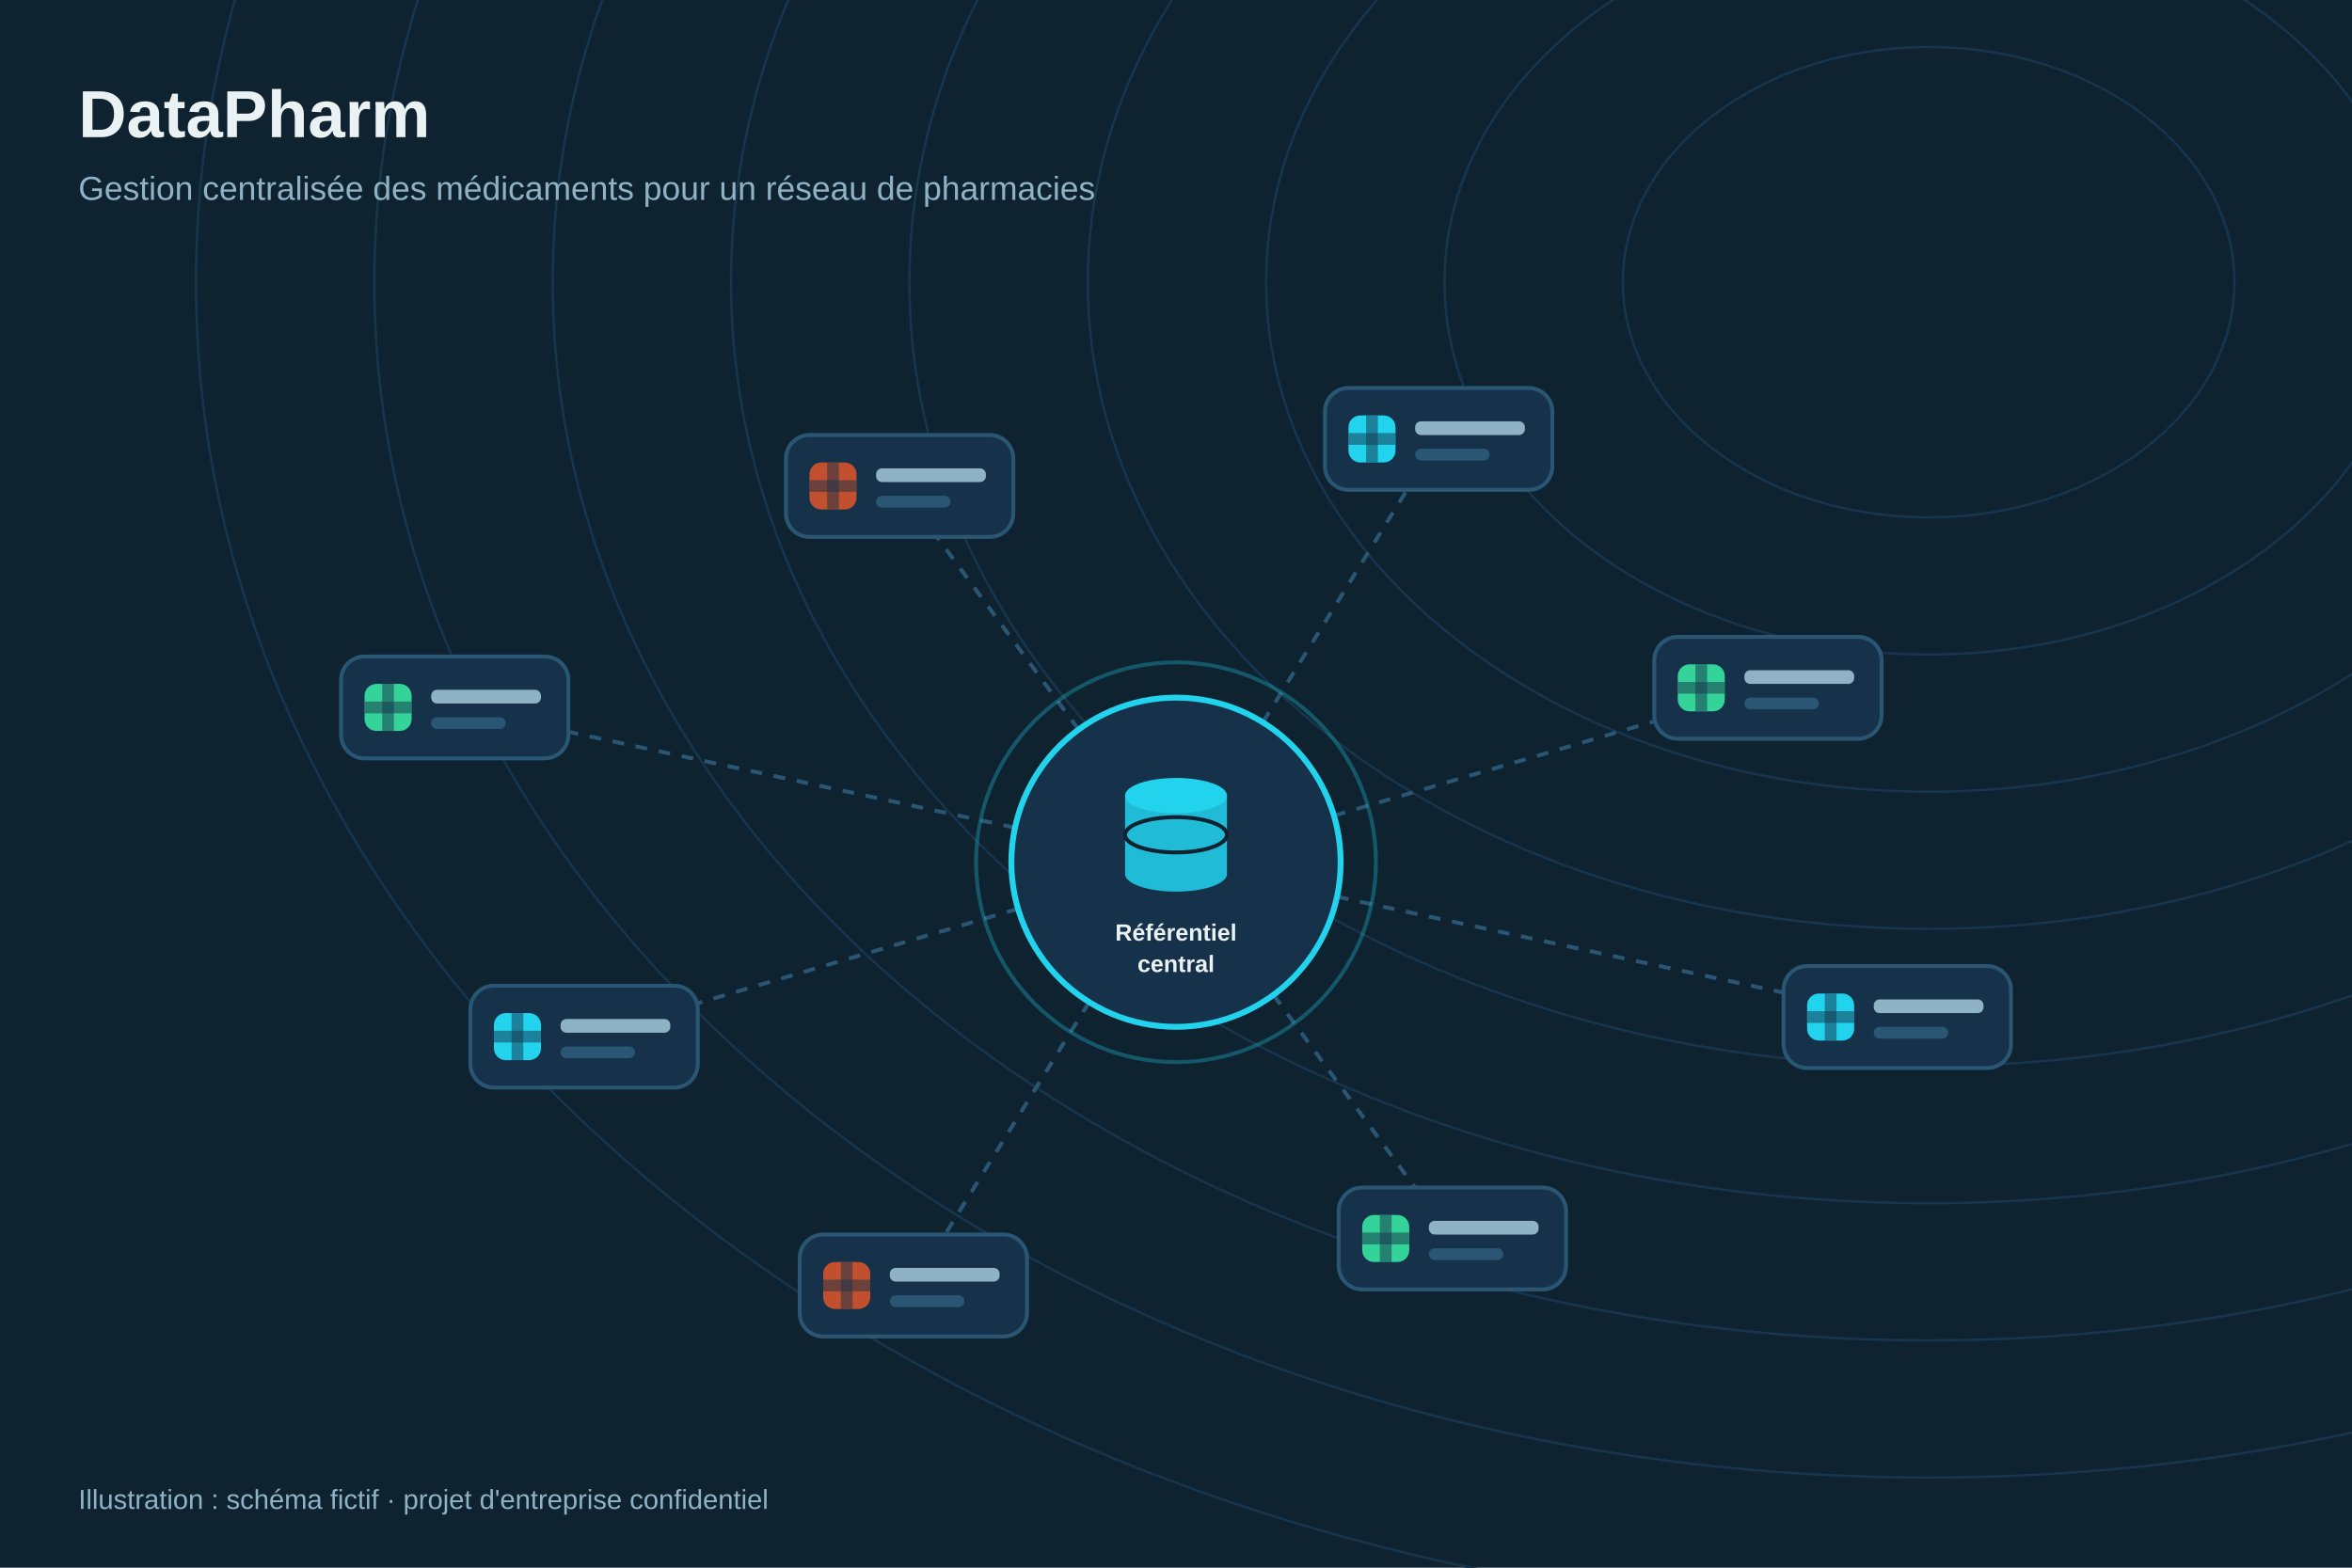
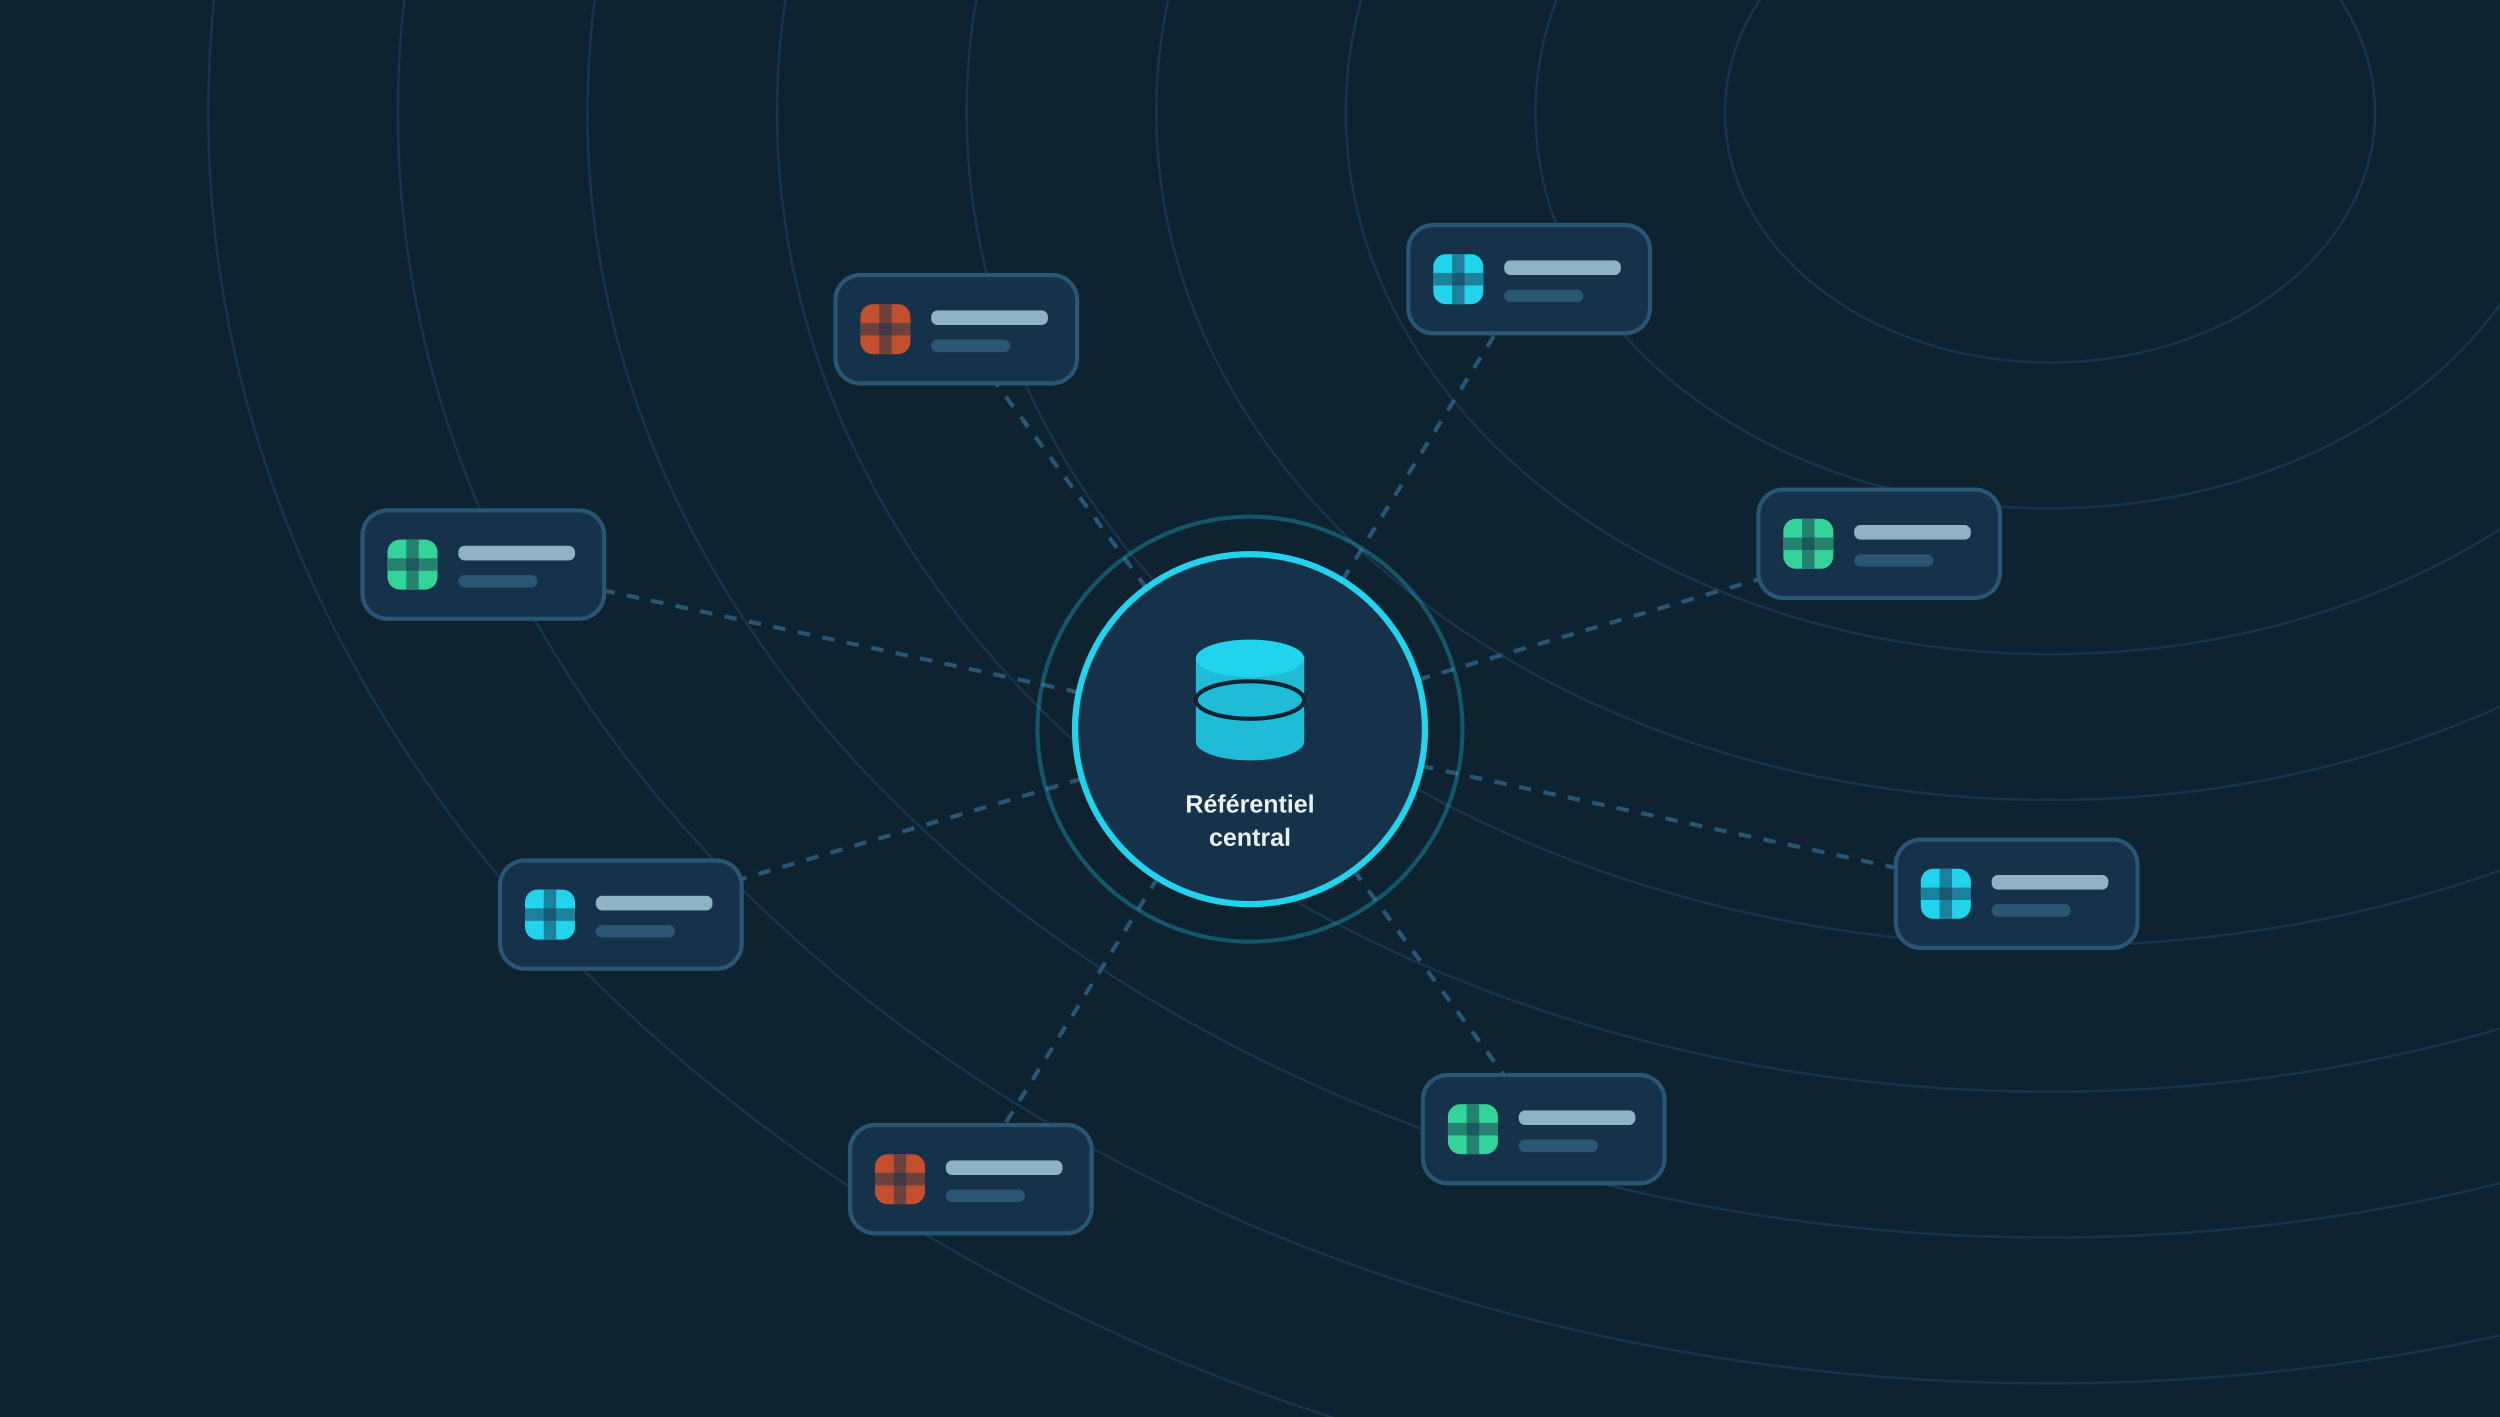
- <svg xmlns="http://www.w3.org/2000/svg" viewBox="0 0 1200 800" width="1200" height="800">
+ <svg xmlns="http://www.w3.org/2000/svg" viewBox="0 90 1200 680" width="1200" height="680">
  <rect width="1200" height="800" fill="#0E2230" />
  <g fill="none" stroke="#17354C" stroke-width="1.2">
    <ellipse cx="984" cy="144.0" rx="156.0" ry="120" />
    <ellipse cx="984" cy="144.0" rx="247.0" ry="190" />
    <ellipse cx="984" cy="144.0" rx="338.0" ry="260" />
    <ellipse cx="984" cy="144.0" rx="429.0" ry="330" />
    <ellipse cx="984" cy="144.0" rx="520.0" ry="400" />
    <ellipse cx="984" cy="144.0" rx="611.0" ry="470" />
    <ellipse cx="984" cy="144.0" rx="702.0" ry="540" />
    <ellipse cx="984" cy="144.0" rx="793.0" ry="610" />
    <ellipse cx="984" cy="144.0" rx="884.0" ry="680" />
  </g>
  <line x1="600" y1="440" x2="968" y2="519" stroke="#2A5673" stroke-width="2" stroke-dasharray="6 6" />
  <line x1="600" y1="440" x2="741" y2="632" stroke="#2A5673" stroke-width="2" stroke-dasharray="6 6" />
  <line x1="600" y1="440" x2="466" y2="656" stroke="#2A5673" stroke-width="2" stroke-dasharray="6 6" />
  <line x1="600" y1="440" x2="298" y2="529" stroke="#2A5673" stroke-width="2" stroke-dasharray="6 6" />
  <line x1="600" y1="440" x2="232" y2="361" stroke="#2A5673" stroke-width="2" stroke-dasharray="6 6" />
  <line x1="600" y1="440" x2="459" y2="248" stroke="#2A5673" stroke-width="2" stroke-dasharray="6 6" />
  <line x1="600" y1="440" x2="734" y2="224" stroke="#2A5673" stroke-width="2" stroke-dasharray="6 6" />
  <line x1="600" y1="440" x2="902" y2="351" stroke="#2A5673" stroke-width="2" stroke-dasharray="6 6" />
  <g transform="translate(910,493)">
    <rect width="116" height="52" rx="12" fill="#15324A" stroke="#2A5673" stroke-width="2" />
    <rect x="12" y="14" width="24" height="24" rx="6" fill="#22D3EE" />
    <rect x="12" y="23" width="24" height="6" fill="#15324A" opacity=".5" />
    <rect x="21" y="14" width="6" height="24" fill="#15324A" opacity=".5" />
    <rect x="46" y="17" width="56" height="7" rx="3" fill="#8FB3C4" />
    <rect x="46" y="31" width="38" height="6" rx="3" fill="#2A5673" />
  </g>
  <g transform="translate(683,606)">
    <rect width="116" height="52" rx="12" fill="#15324A" stroke="#2A5673" stroke-width="2" />
    <rect x="12" y="14" width="24" height="24" rx="6" fill="#34D399" />
    <rect x="12" y="23" width="24" height="6" fill="#15324A" opacity=".5" />
    <rect x="21" y="14" width="6" height="24" fill="#15324A" opacity=".5" />
    <rect x="46" y="17" width="56" height="7" rx="3" fill="#8FB3C4" />
    <rect x="46" y="31" width="38" height="6" rx="3" fill="#2A5673" />
  </g>
  <g transform="translate(408,630)">
    <rect width="116" height="52" rx="12" fill="#15324A" stroke="#2A5673" stroke-width="2" />
    <rect x="12" y="14" width="24" height="24" rx="6" fill="#C2502F" />
    <rect x="12" y="23" width="24" height="6" fill="#15324A" opacity=".5" />
    <rect x="21" y="14" width="6" height="24" fill="#15324A" opacity=".5" />
    <rect x="46" y="17" width="56" height="7" rx="3" fill="#8FB3C4" />
    <rect x="46" y="31" width="38" height="6" rx="3" fill="#2A5673" />
  </g>
  <g transform="translate(240,503)">
    <rect width="116" height="52" rx="12" fill="#15324A" stroke="#2A5673" stroke-width="2" />
    <rect x="12" y="14" width="24" height="24" rx="6" fill="#22D3EE" />
    <rect x="12" y="23" width="24" height="6" fill="#15324A" opacity=".5" />
    <rect x="21" y="14" width="6" height="24" fill="#15324A" opacity=".5" />
    <rect x="46" y="17" width="56" height="7" rx="3" fill="#8FB3C4" />
    <rect x="46" y="31" width="38" height="6" rx="3" fill="#2A5673" />
  </g>
  <g transform="translate(174,335)">
    <rect width="116" height="52" rx="12" fill="#15324A" stroke="#2A5673" stroke-width="2" />
    <rect x="12" y="14" width="24" height="24" rx="6" fill="#34D399" />
    <rect x="12" y="23" width="24" height="6" fill="#15324A" opacity=".5" />
    <rect x="21" y="14" width="6" height="24" fill="#15324A" opacity=".5" />
    <rect x="46" y="17" width="56" height="7" rx="3" fill="#8FB3C4" />
    <rect x="46" y="31" width="38" height="6" rx="3" fill="#2A5673" />
  </g>
  <g transform="translate(401,222)">
    <rect width="116" height="52" rx="12" fill="#15324A" stroke="#2A5673" stroke-width="2" />
    <rect x="12" y="14" width="24" height="24" rx="6" fill="#C2502F" />
    <rect x="12" y="23" width="24" height="6" fill="#15324A" opacity=".5" />
    <rect x="21" y="14" width="6" height="24" fill="#15324A" opacity=".5" />
    <rect x="46" y="17" width="56" height="7" rx="3" fill="#8FB3C4" />
    <rect x="46" y="31" width="38" height="6" rx="3" fill="#2A5673" />
  </g>
  <g transform="translate(676,198)">
    <rect width="116" height="52" rx="12" fill="#15324A" stroke="#2A5673" stroke-width="2" />
    <rect x="12" y="14" width="24" height="24" rx="6" fill="#22D3EE" />
    <rect x="12" y="23" width="24" height="6" fill="#15324A" opacity=".5" />
    <rect x="21" y="14" width="6" height="24" fill="#15324A" opacity=".5" />
    <rect x="46" y="17" width="56" height="7" rx="3" fill="#8FB3C4" />
    <rect x="46" y="31" width="38" height="6" rx="3" fill="#2A5673" />
  </g>
  <g transform="translate(844,325)">
    <rect width="116" height="52" rx="12" fill="#15324A" stroke="#2A5673" stroke-width="2" />
    <rect x="12" y="14" width="24" height="24" rx="6" fill="#34D399" />
    <rect x="12" y="23" width="24" height="6" fill="#15324A" opacity=".5" />
    <rect x="21" y="14" width="6" height="24" fill="#15324A" opacity=".5" />
    <rect x="46" y="17" width="56" height="7" rx="3" fill="#8FB3C4" />
    <rect x="46" y="31" width="38" height="6" rx="3" fill="#2A5673" />
  </g>
  <circle cx="600" cy="440" r="84" fill="#15324A" stroke="#22D3EE" stroke-width="3" />
  <circle cx="600" cy="440" r="102" fill="none" stroke="#22D3EE" stroke-opacity=".3" stroke-width="2" />
  <g transform="translate(574,396)">
    <ellipse cx="26" cy="10" rx="26" ry="9" fill="#22D3EE" />
    <path d="M0 10 v40 a26 9 0 0 0 52 0 v-40" fill="#22D3EE" opacity=".85" />
    <ellipse cx="26" cy="30" rx="26" ry="9" fill="none" stroke="#0E2230" stroke-width="2" />
  </g>
  <text x="600" y="480" font-family="IBM Plex Sans, Segoe UI, Arial, sans-serif" font-size="12" font-weight="600" fill="#EAF2F4" text-anchor="middle">Référentiel</text>
  <text x="600" y="496" font-family="IBM Plex Sans, Segoe UI, Arial, sans-serif" font-size="12" font-weight="600" fill="#EAF2F4" text-anchor="middle">central</text>
-   <text x="40" y="70" font-family="IBM Plex Sans, Segoe UI, Arial, sans-serif" font-size="34" font-weight="700" fill="#EAF2F4" text-anchor="start">DataPharm</text>
-   <text x="40" y="102" font-family="IBM Plex Sans, Segoe UI, Arial, sans-serif" font-size="17" font-weight="400" fill="#8FB3C4" text-anchor="start">Gestion centralisée des médicaments pour un réseau de pharmacies</text>
-   <text x="40" y="770" font-family="IBM Plex Sans, Segoe UI, Arial, sans-serif" font-size="14" font-weight="400" fill="#8FB3C4" text-anchor="start">Illustration : schéma fictif · projet d'entreprise confidentiel</text>
</svg>
